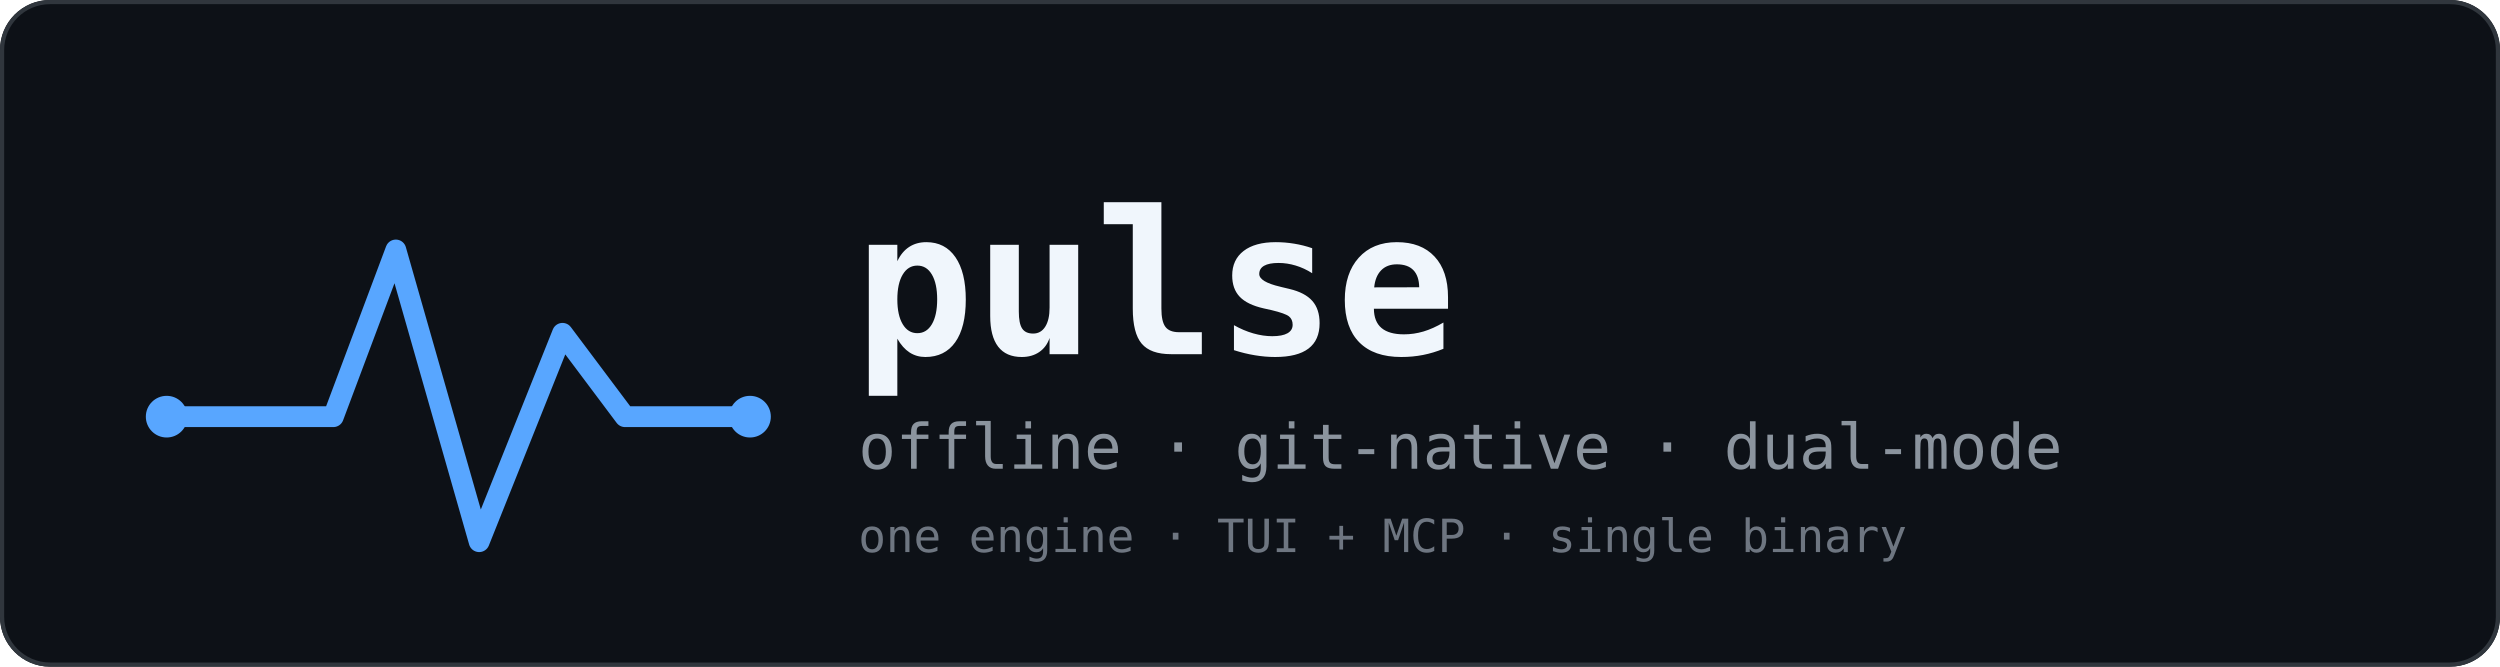
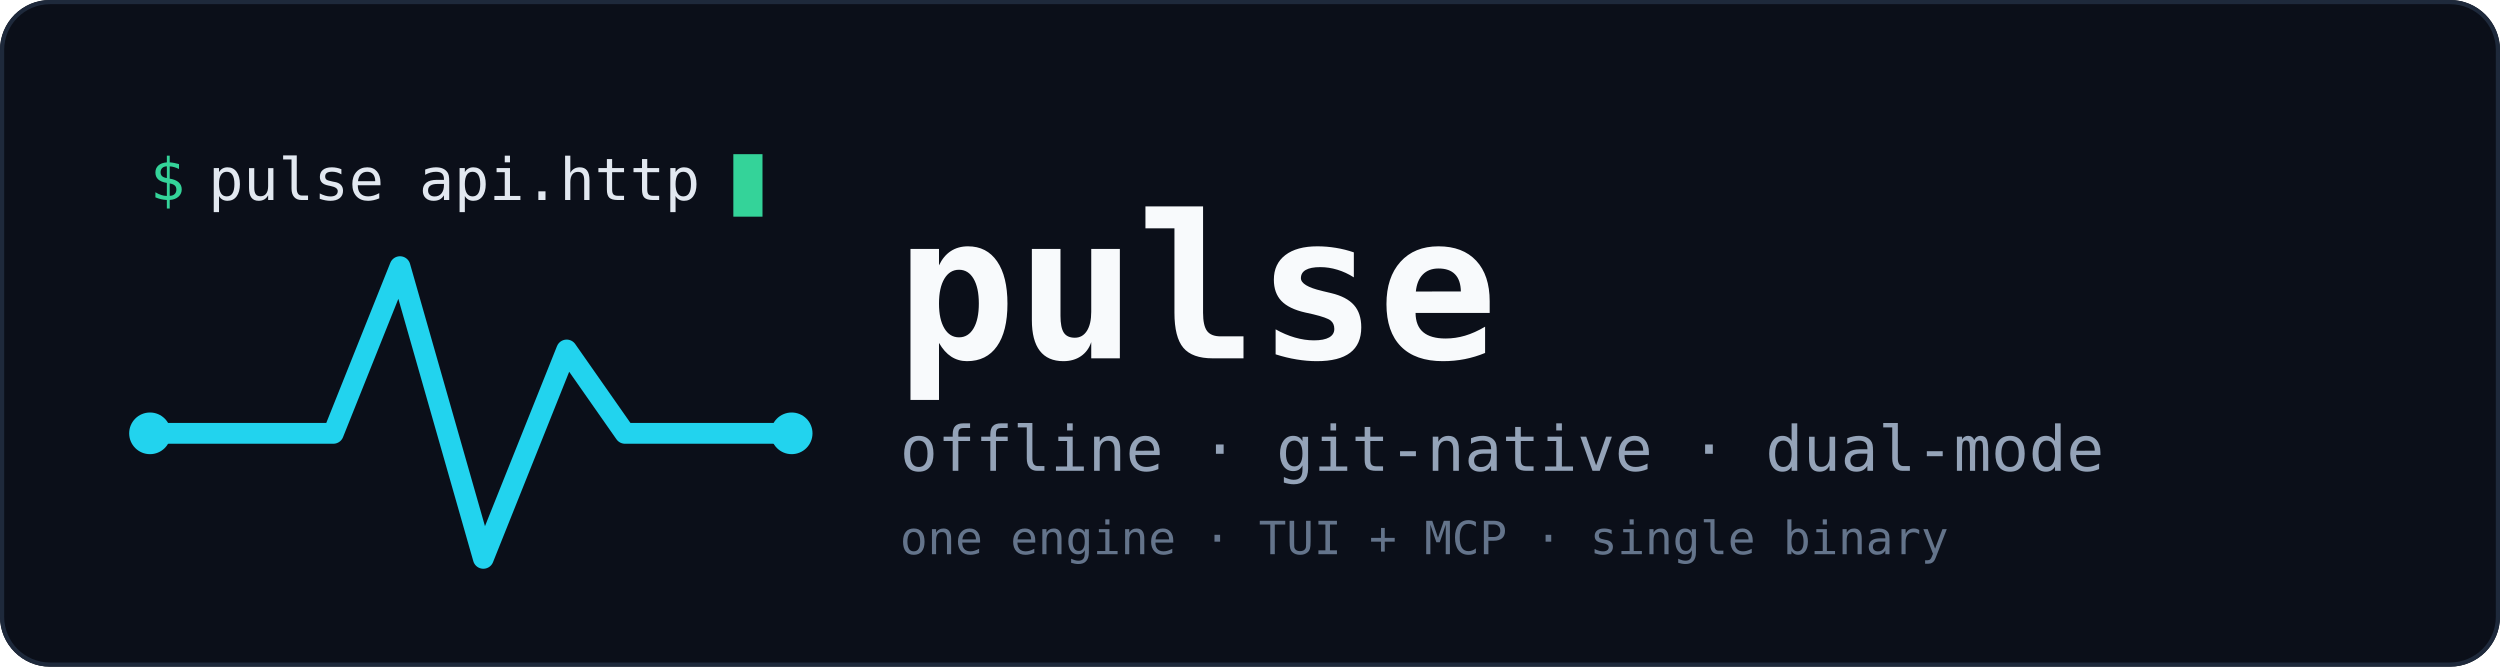
<svg xmlns="http://www.w3.org/2000/svg" width="1200" height="320" viewBox="0 0 1200 320" role="img" aria-label="Pulse — offline, Git-native API workbench">
-   <rect width="1200" height="320" rx="24" fill="#0d1117" />
-   <rect x="1" y="1" width="1198" height="318" rx="23" fill="none" stroke="#30363d" stroke-width="2" />
-   <polyline points="80,200 160,200 190,120 230,260 270,160 300,200 360,200" fill="none" stroke="#58a6ff" stroke-width="10" stroke-linecap="round" stroke-linejoin="round" />
-   <circle cx="80" cy="200" r="10" fill="#58a6ff" />
-   <circle cx="360" cy="200" r="10" fill="#58a6ff" />
-   <text x="410" y="170" font-family="monospace" font-size="96" font-weight="bold" fill="#f0f6fc">pulse</text>
-   <text x="412" y="225" font-family="monospace" font-size="30" fill="#8b949e">offline · git-native · dual-mode</text>
-   <text x="412" y="265" font-family="monospace" font-size="22" fill="#6e7681">one engine · TUI + MCP · single binary</text>
+   <rect width="1200" height="320" rx="24" fill="#0B0F19" />
+   <rect x="1" y="1" width="1198" height="318" rx="23" fill="none" stroke="#1E293B" stroke-width="2" />
+   <g font-family="monospace">
+     <text x="72" y="96" font-size="28" fill="#34D399">$</text>
+     <text x="100" y="96" font-size="28" fill="#E2E8F0">pulse api.http</text>
+     <rect x="352" y="74" width="14" height="30" fill="#34D399" />
+   </g>
+   <polyline points="72,208 160,208 192,128 232,268 272,168 300,208 380,208" fill="none" stroke="#22D3EE" stroke-width="10" stroke-linecap="round" stroke-linejoin="round" />
+   <circle cx="72" cy="208" r="10" fill="#22D3EE" />
+   <circle cx="380" cy="208" r="10" fill="#22D3EE" />
+   <text x="430" y="172" font-family="monospace" font-size="96" font-weight="bold" fill="#F8FAFC">pulse</text>
+   <text x="432" y="226" font-family="monospace" font-size="30" fill="#94A3B8">offline · git-native · dual-mode</text>
+   <text x="432" y="266" font-family="monospace" font-size="22" fill="#64748B">one engine · TUI + MCP · single binary</text>
</svg>
